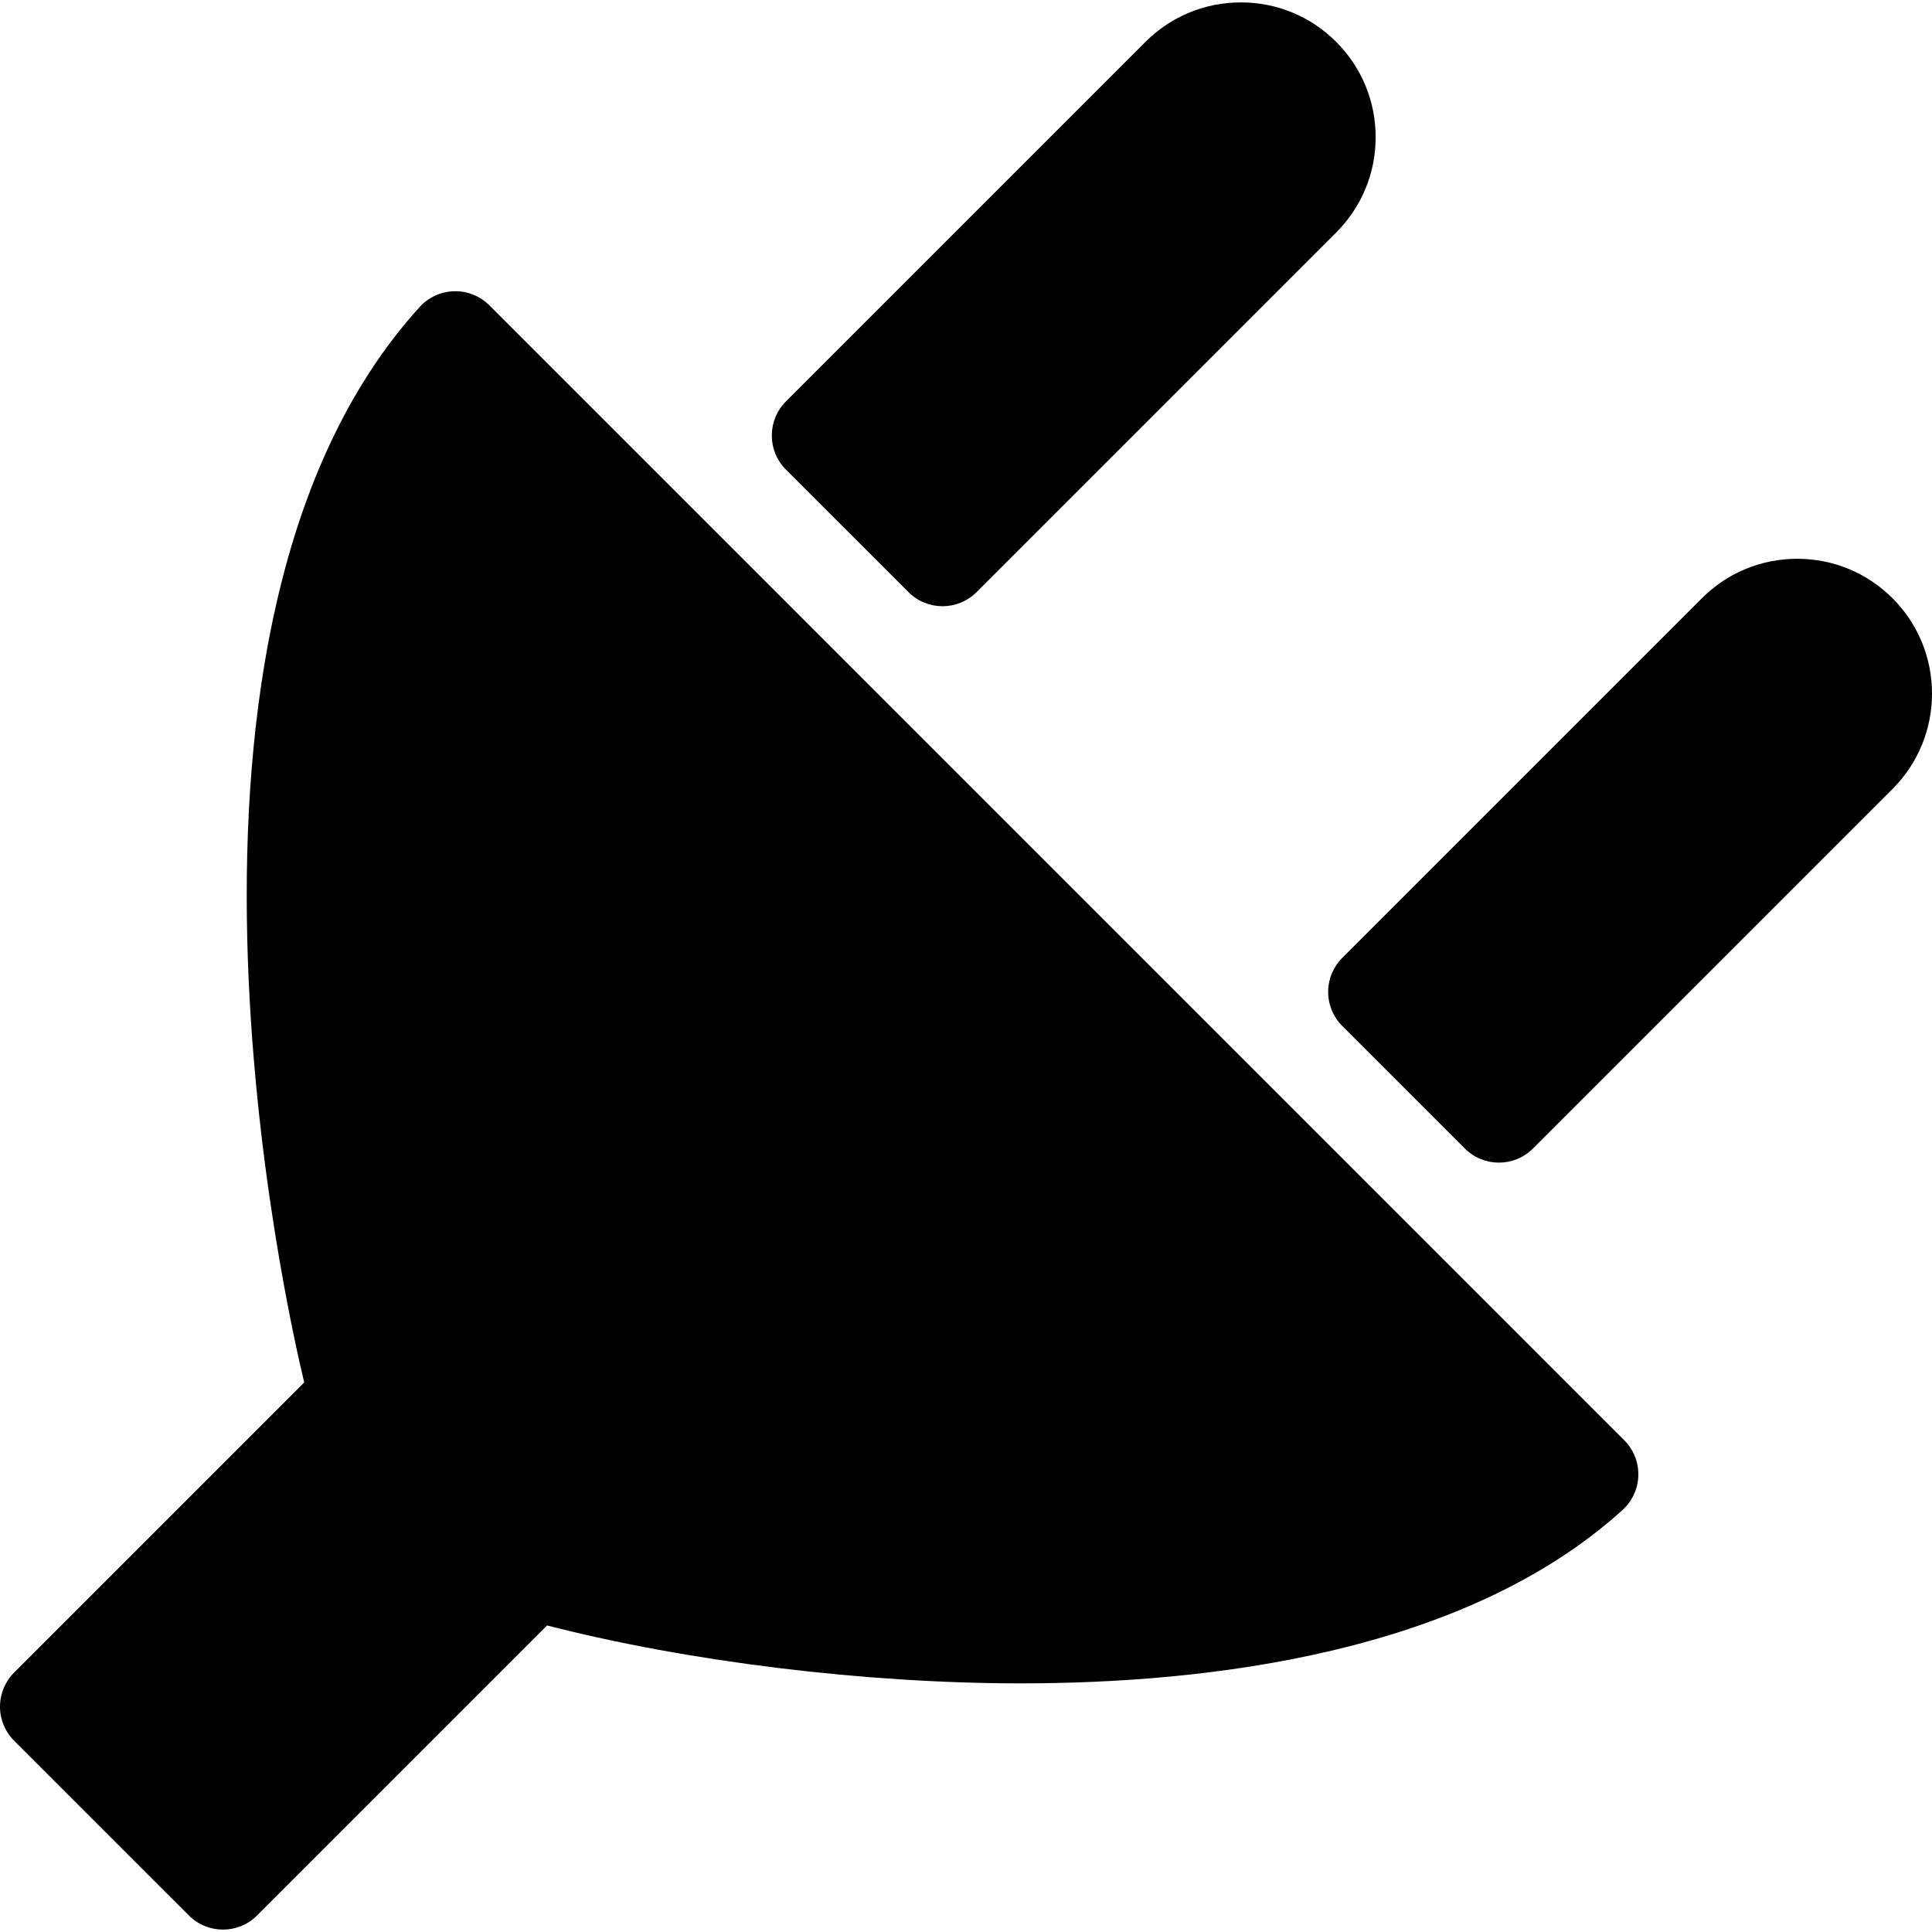
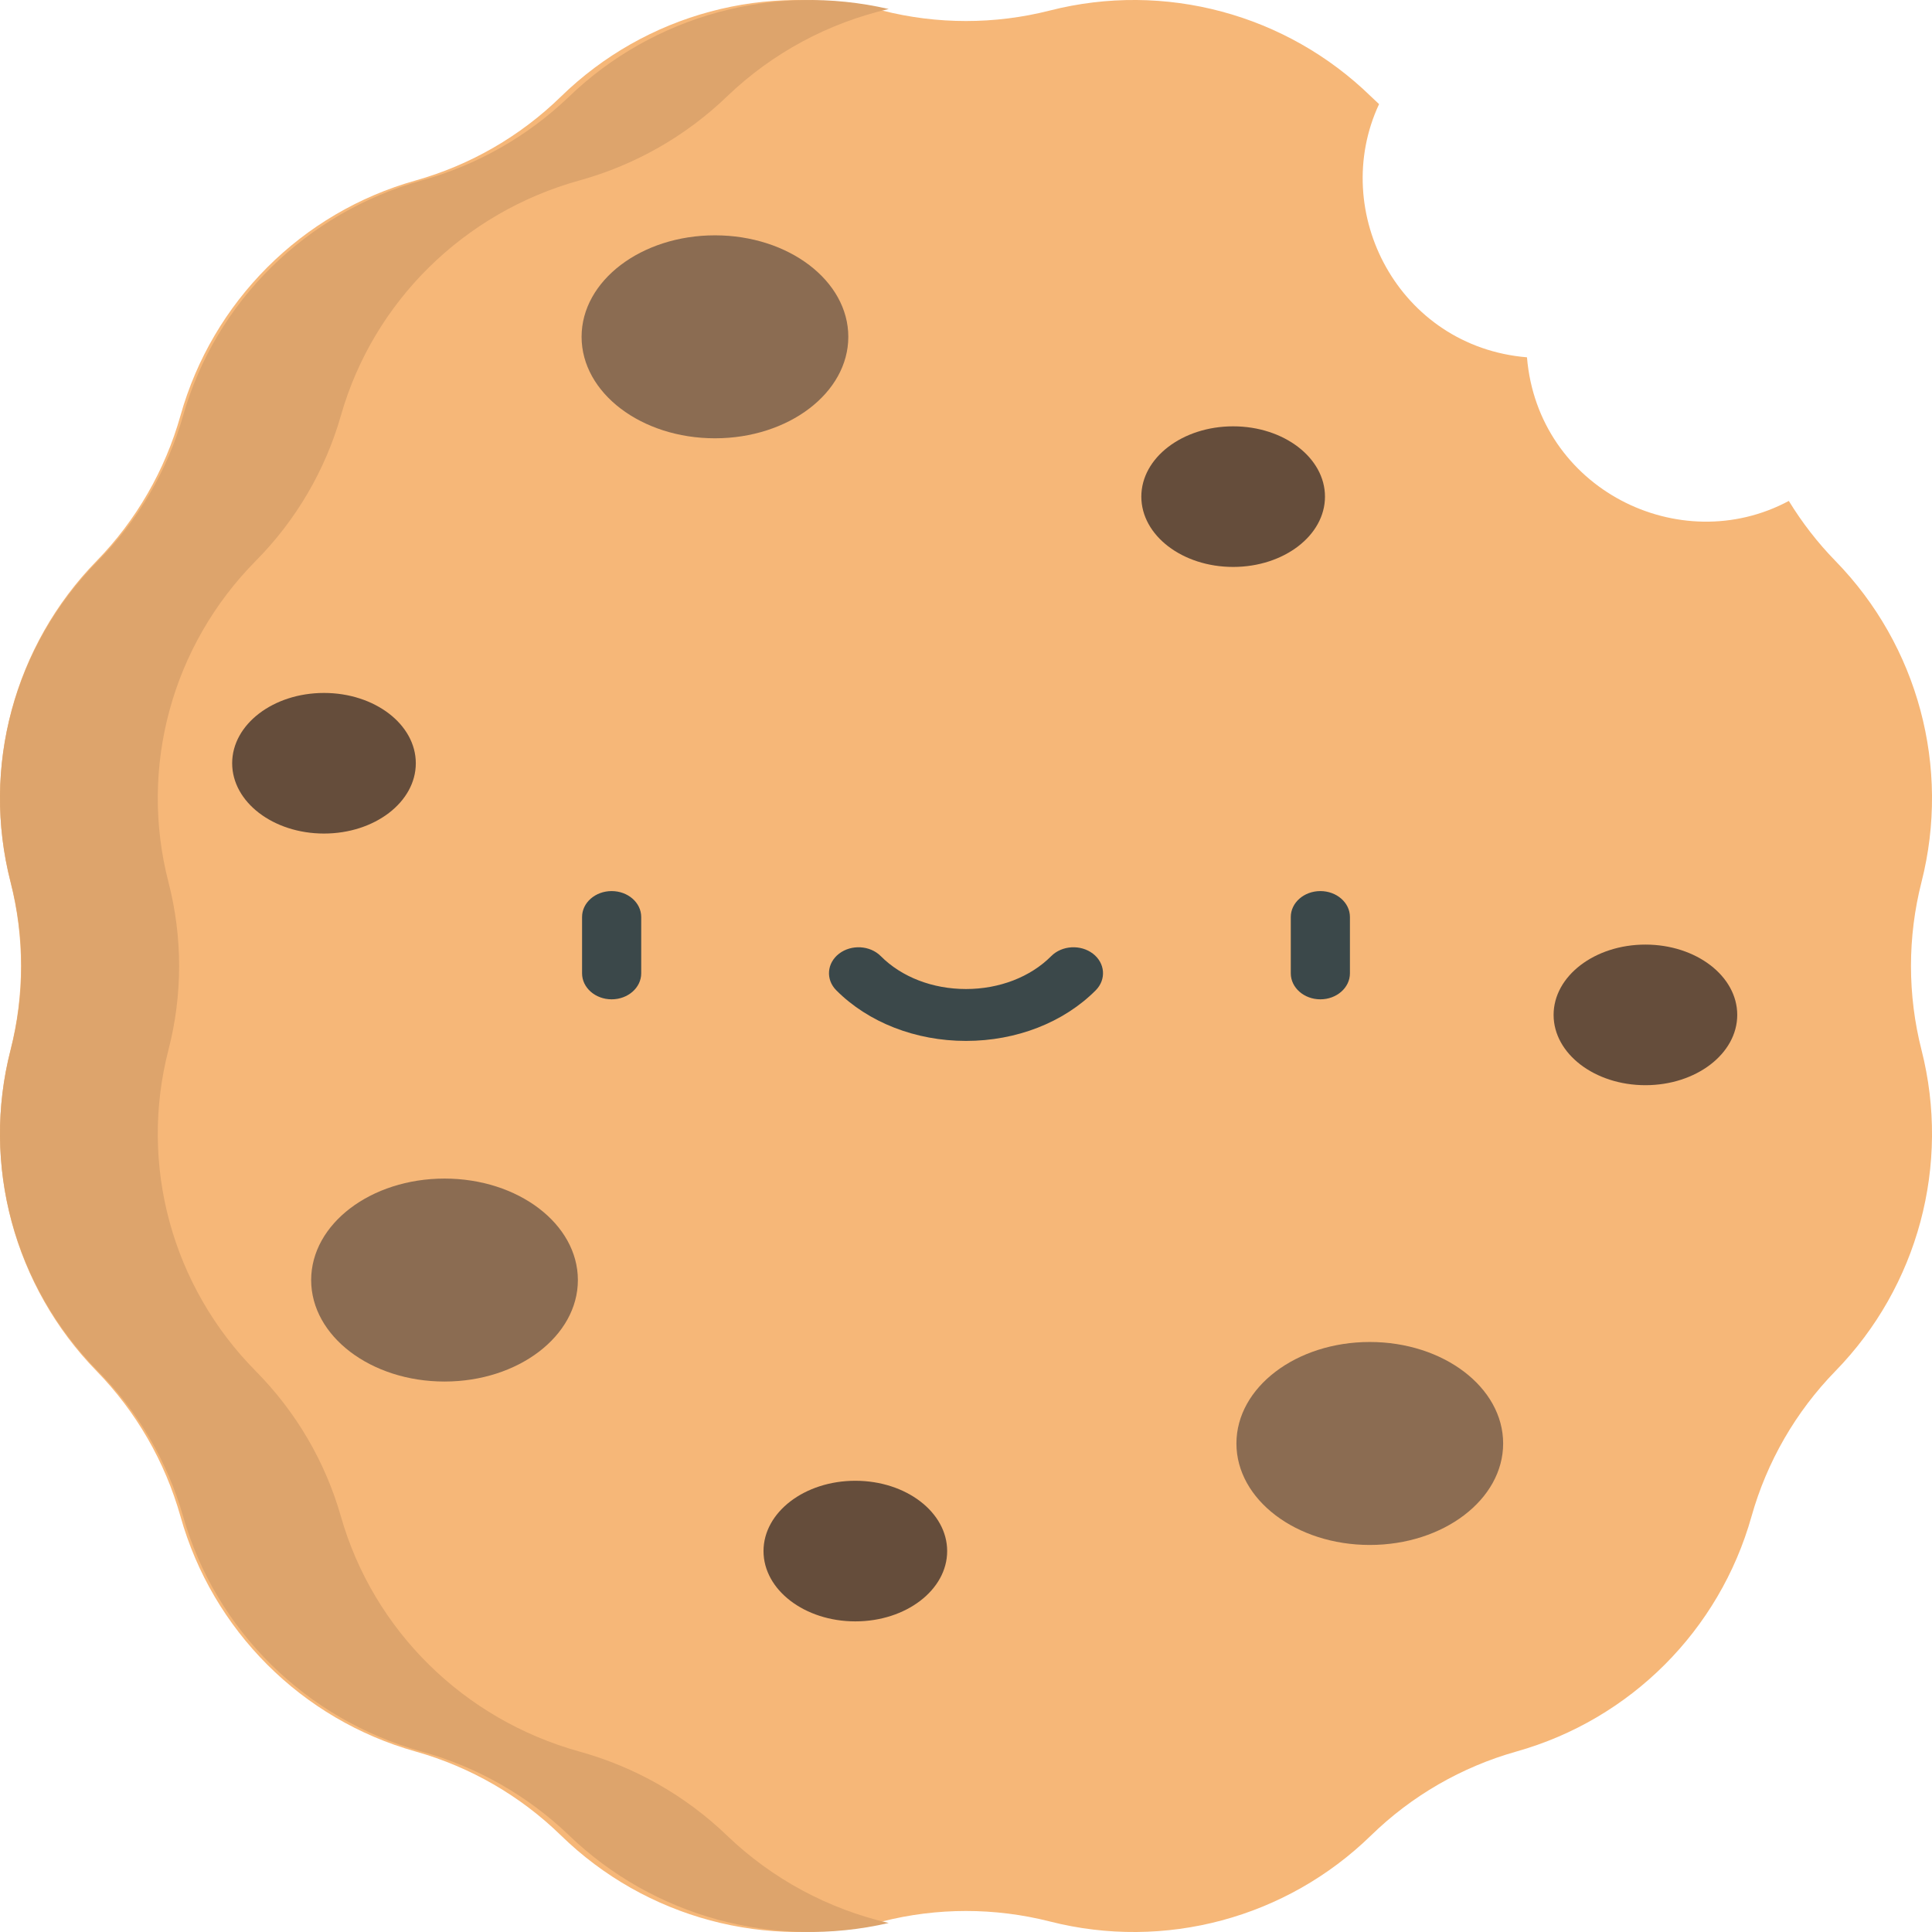
- <svg xmlns="http://www.w3.org/2000/svg" version="1.1" id="Capa_1" x="0px" y="0px" width="99.012px" height="99.012px" viewBox="0 0 99.012 99.012" style="enable-background:new 0 0 99.012 99.012;" xml:space="preserve">
-   <g>
-     <g>
-       <path d="M25.08,15.648c-0.478-0.478-1.135-0.742-1.805-0.723c-0.675,0.017-1.314,0.309-1.768,0.808    c-14.829,16.325-6.762,51.623-5.916,55.115L0.723,85.717C0.26,86.18,0,86.808,0,87.463c0,0.654,0.26,1.283,0.723,1.746    l8.958,8.957c0.482,0.48,1.114,0.723,1.746,0.723c0.631,0,1.264-0.24,1.745-0.723l14.865-14.864    c7.237,1.859,16.289,2.968,24.28,2.968c9.599,0,22.739-1.543,30.836-8.886c0.5-0.454,0.793-1.093,0.809-1.769    c0.018-0.676-0.245-1.328-0.723-1.805L25.08,15.648z" />
-       <path d="M46.557,30.345c0.482,0.482,1.114,0.723,1.746,0.723c0.632,0,1.264-0.241,1.746-0.724l18.428-18.428    c1.305-1.305,2.023-3.04,2.023-4.885c0-1.846-0.719-3.582-2.023-4.886c-1.305-1.305-3.039-2.022-4.885-2.022    c-1.845,0-3.581,0.718-4.887,2.022L40.277,20.574c-0.964,0.964-0.964,2.527,0,3.492L46.557,30.345z" />
-       <path d="M96.99,30.661c-1.305-1.305-3.039-2.024-4.885-2.024c-1.847,0-3.582,0.718-4.886,2.023L68.79,49.089    c-0.464,0.463-0.724,1.091-0.724,1.746s0.26,1.282,0.724,1.746l6.28,6.278c0.481,0.482,1.113,0.724,1.746,0.724    c0.631,0,1.264-0.241,1.746-0.724l18.43-18.429C99.686,37.735,99.686,33.353,96.99,30.661z" />
+ <svg xmlns="http://www.w3.org/2000/svg" width="36px" height="36px" viewBox="0 0 36 36" version="1.1">
+   <defs />
+   <g id="Cookie-Pop-out" stroke="none" stroke-width="1" fill="none" fill-rule="evenodd">
+     <g id="Cookies-accpeted---window" transform="translate(-27, -997)" fill-rule="nonzero">
+       <g id="cookie" transform="translate(27, 997)">
+         <path d="M35.804,16.437 C36.349,14.299 35.741,12.031 34.2,10.452 C33.868,10.112 33.578,9.736 33.332,9.334 C31.299,10.423 28.657,9.11 28.453,6.658 C26.065,6.46 24.759,3.949 25.697,1.94 C25.647,1.894 25.597,1.848 25.548,1.8 C23.969,0.259 21.701,-0.349 19.563,0.196 C18.537,0.457 17.463,0.457 16.437,0.196 C14.299,-0.349 12.031,0.259 10.452,1.8 C9.694,2.539 8.763,3.076 7.744,3.363 C5.62,3.96 3.96,5.62 3.363,7.744 C3.076,8.763 2.539,9.694 1.8,10.452 C0.259,12.031 -0.349,14.299 0.196,16.437 C0.457,17.463 0.457,18.537 0.196,19.563 C-0.349,21.701 0.259,23.969 1.8,25.548 C2.539,26.306 3.076,27.237 3.363,28.256 C3.96,30.38 5.62,32.04 7.744,32.637 C8.763,32.924 9.694,33.461 10.452,34.2 C12.031,35.741 14.299,36.349 16.437,35.804 C17.463,35.543 18.537,35.543 19.563,35.804 C21.701,36.349 23.969,35.741 25.548,34.2 C26.306,33.461 27.237,32.924 28.256,32.637 C30.38,32.04 32.04,30.38 32.637,28.256 C32.924,27.237 33.461,26.306 34.2,25.548 C35.741,23.969 36.349,21.701 35.804,19.563 C35.543,18.537 35.543,17.463 35.804,16.437 Z" id="Shape" fill="#F6B778" />
+         <path d="M13.545,34.201 C12.776,33.462 11.832,32.924 10.798,32.638 C8.642,32.04 6.958,30.38 6.352,28.256 C6.061,27.237 5.516,26.306 4.766,25.549 C3.203,23.969 2.586,21.702 3.139,19.563 C3.404,18.538 3.404,17.463 3.139,16.437 C2.586,14.299 3.203,12.031 4.766,10.451 C5.516,9.694 6.061,8.763 6.352,7.744 C6.958,5.62 8.642,3.96 10.798,3.362 C11.832,3.076 12.776,2.538 13.545,1.799 C14.395,0.982 15.441,0.427 16.56,0.168 C14.425,-0.326 12.179,0.286 10.605,1.799 C9.836,2.538 8.892,3.076 7.858,3.362 C5.703,3.96 4.018,5.62 3.412,7.744 C3.121,8.763 2.576,9.694 1.826,10.451 C0.263,12.031 -0.354,14.299 0.199,16.437 C0.464,17.462 0.464,18.537 0.199,19.563 C-0.354,21.701 0.263,23.969 1.826,25.549 C2.576,26.306 3.121,27.237 3.412,28.256 C4.018,30.38 5.703,32.04 7.858,32.638 C8.892,32.924 9.836,33.462 10.605,34.201 C12.179,35.714 14.425,36.326 16.56,35.832 C15.441,35.573 14.395,35.018 13.545,34.201 Z" id="Shape" fill="#DDA46C" />
+         <g id="Group" transform="translate(10.8, 16.56)" fill="#3B484A">
+           <path d="M0.597,2.061 C0.293,2.061 0.046,1.844 0.046,1.577 L0.046,0.527 C0.046,0.26 0.293,0.044 0.597,0.044 C0.901,0.044 1.148,0.26 1.148,0.527 L1.148,1.577 C1.148,1.844 0.901,2.061 0.597,2.061 Z" id="Shape" />
+           <path d="M13.803,2.061 C13.499,2.061 13.252,1.844 13.252,1.577 L13.252,0.527 C13.252,0.26 13.499,0.044 13.803,0.044 C14.107,0.044 14.354,0.26 14.354,0.527 L14.354,1.577 C14.354,1.844 14.107,2.061 13.803,2.061 Z" id="Shape" />
+           <path d="M7.2,2.836 C6.261,2.836 5.38,2.492 4.783,1.893 C4.583,1.692 4.606,1.386 4.835,1.21 C5.064,1.035 5.412,1.055 5.612,1.256 C6,1.646 6.578,1.869 7.2,1.869 C7.821,1.869 8.4,1.646 8.788,1.256 C8.988,1.055 9.336,1.035 9.565,1.21 C9.794,1.386 9.817,1.692 9.617,1.893 C9.02,2.493 8.139,2.836 7.2,2.836 Z" id="Shape" />
+         </g>
+         <g id="Group" transform="translate(5.76, 4.32)" fill="#8B6C52">
+           <ellipse id="Oval" cx="7.562" cy="1.956" rx="2.485" ry="1.891" />
+           <ellipse id="Oval" cx="2.523" cy="19.532" rx="2.485" ry="1.891" />
+           <ellipse id="Oval" cx="19.764" cy="22.577" rx="2.485" ry="1.891" />
+         </g>
+         <g id="Group" transform="translate(4.32, 7.92)" fill="#654D3B">
+           <ellipse id="Oval" cx="11.618" cy="20.982" rx="1.711" ry="1.31" />
+           <ellipse id="Oval" cx="18.658" cy="1.334" rx="1.711" ry="1.31" />
+           <ellipse id="Oval" cx="1.717" cy="6.302" rx="1.711" ry="1.31" />
+           <ellipse id="Oval" cx="26.34" cy="10.991" rx="1.711" ry="1.31" />
+         </g>
+       </g>
    </g>
  </g>
-   <g>
- </g>
-   <g>
- </g>
-   <g>
- </g>
-   <g>
- </g>
-   <g>
- </g>
-   <g>
- </g>
-   <g>
- </g>
-   <g>
- </g>
-   <g>
- </g>
-   <g>
- </g>
-   <g>
- </g>
-   <g>
- </g>
-   <g>
- </g>
-   <g>
- </g>
-   <g>
- </g>
</svg>
